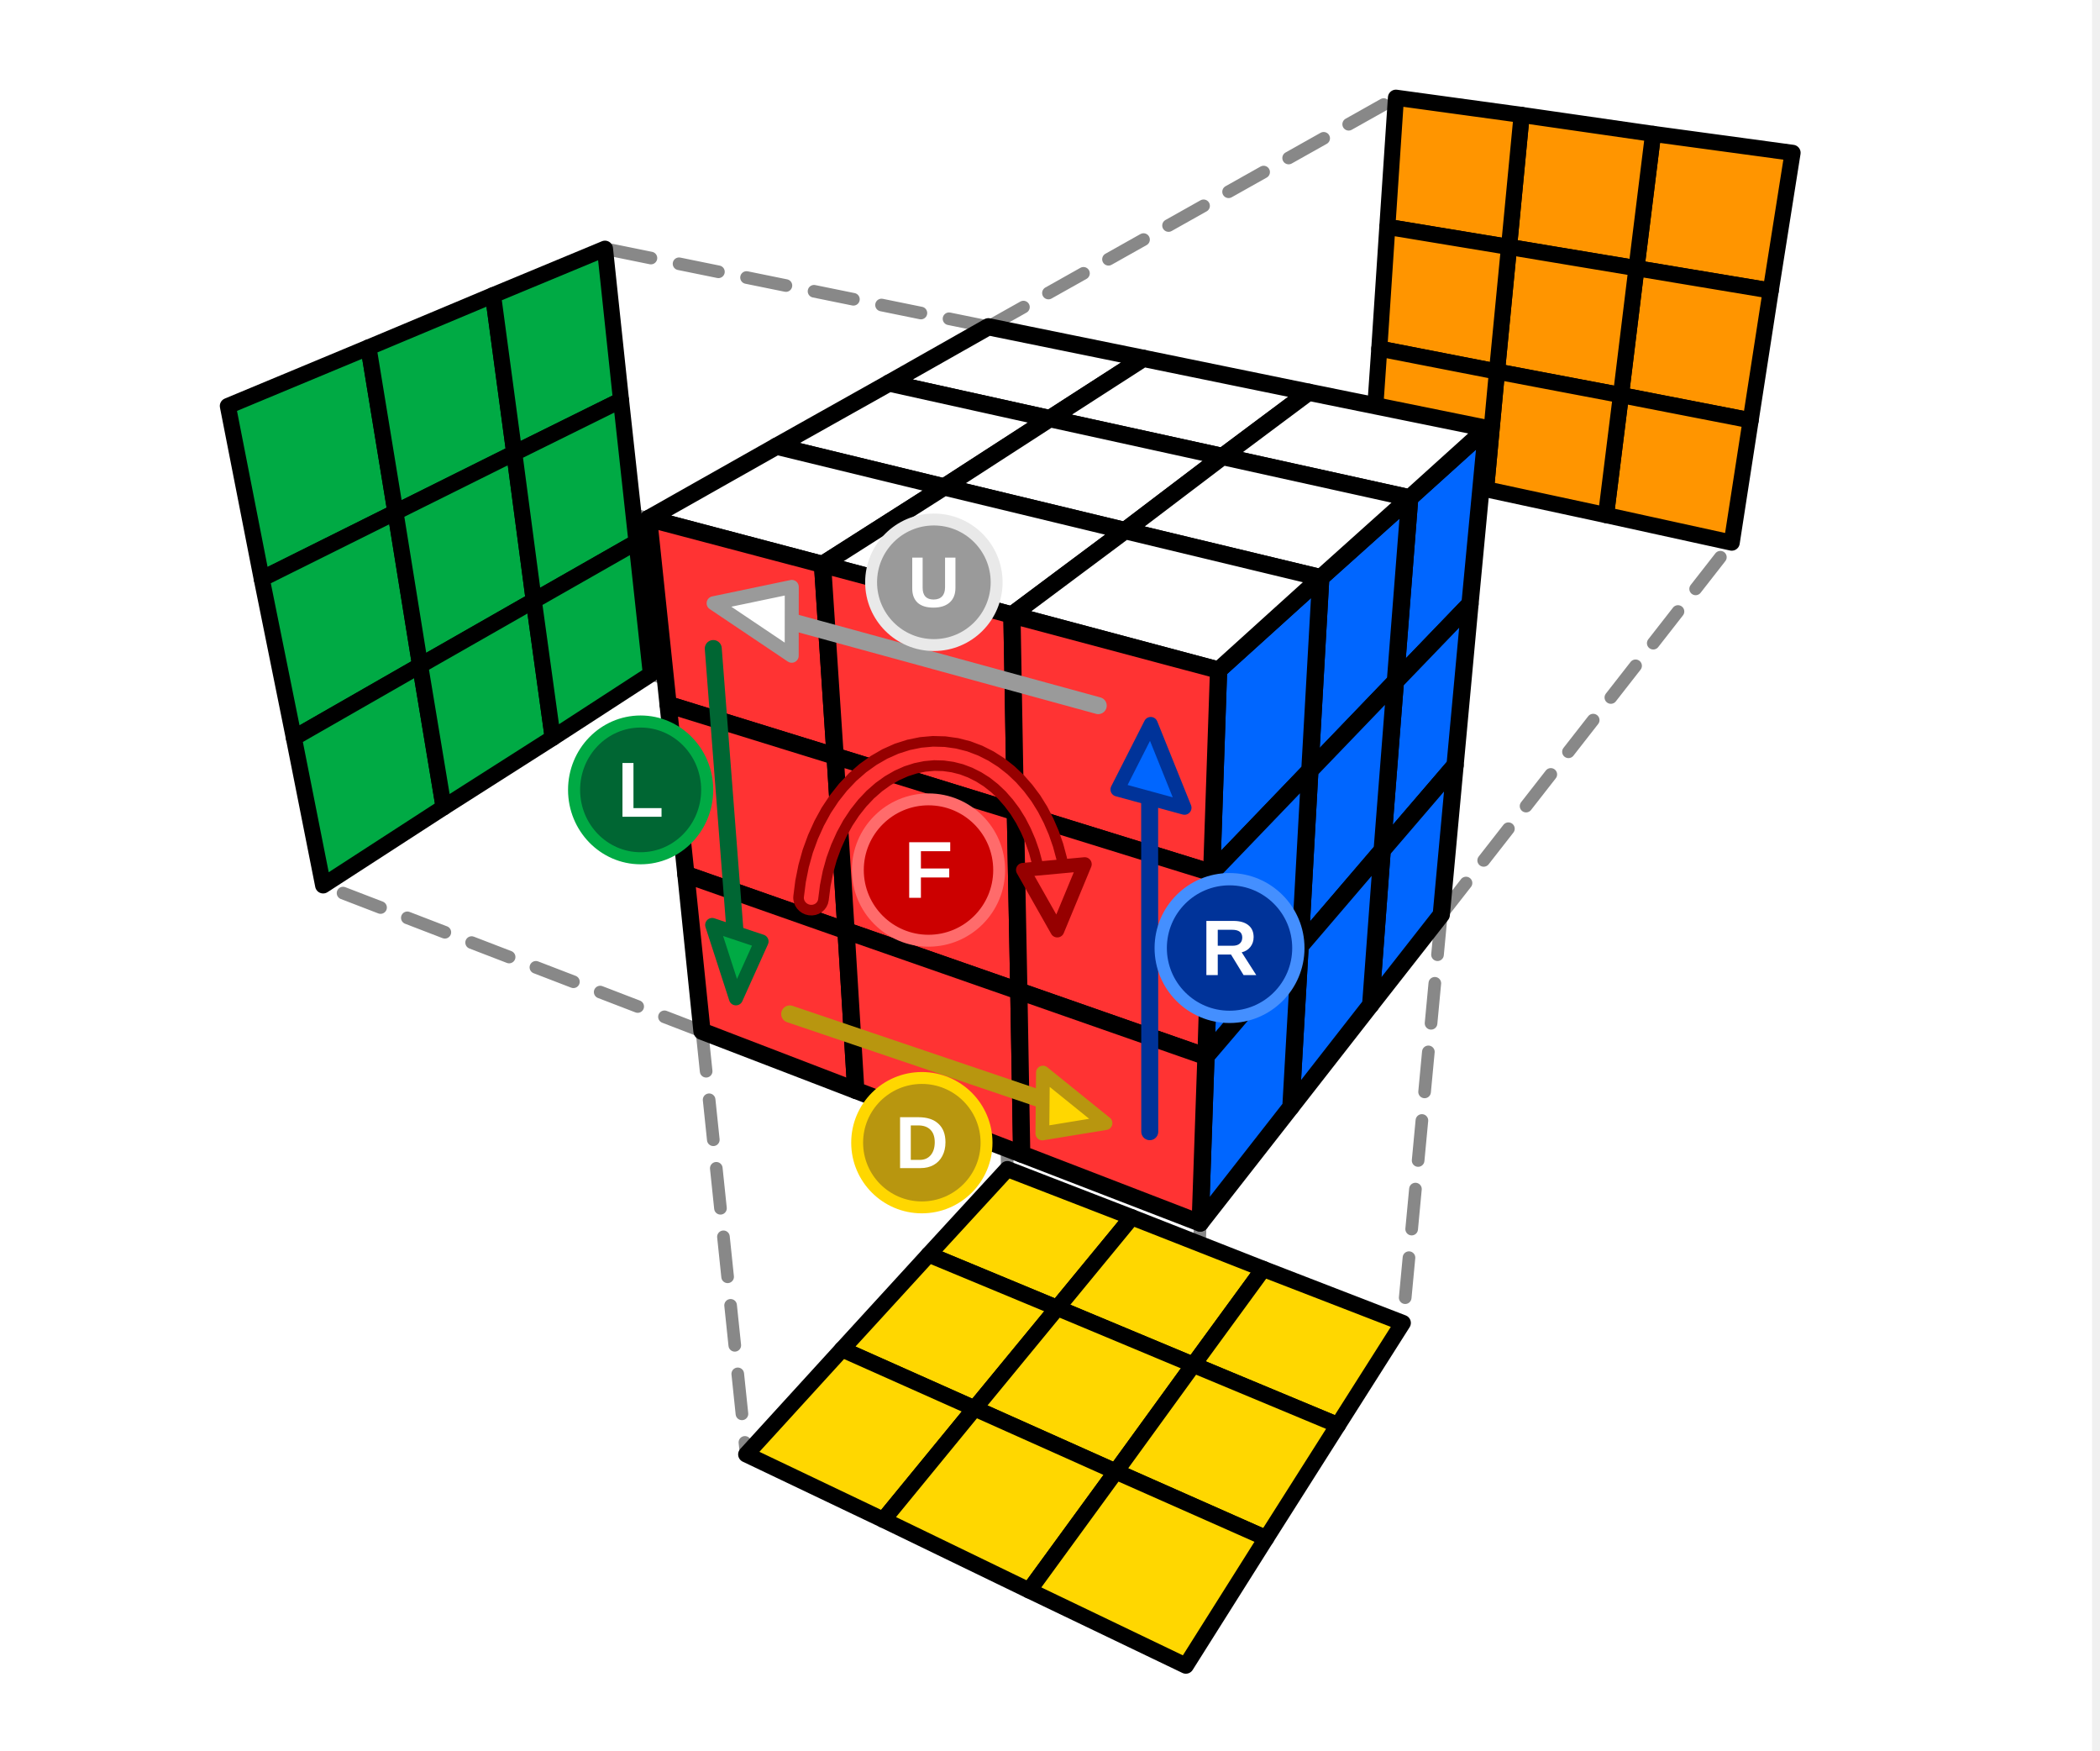
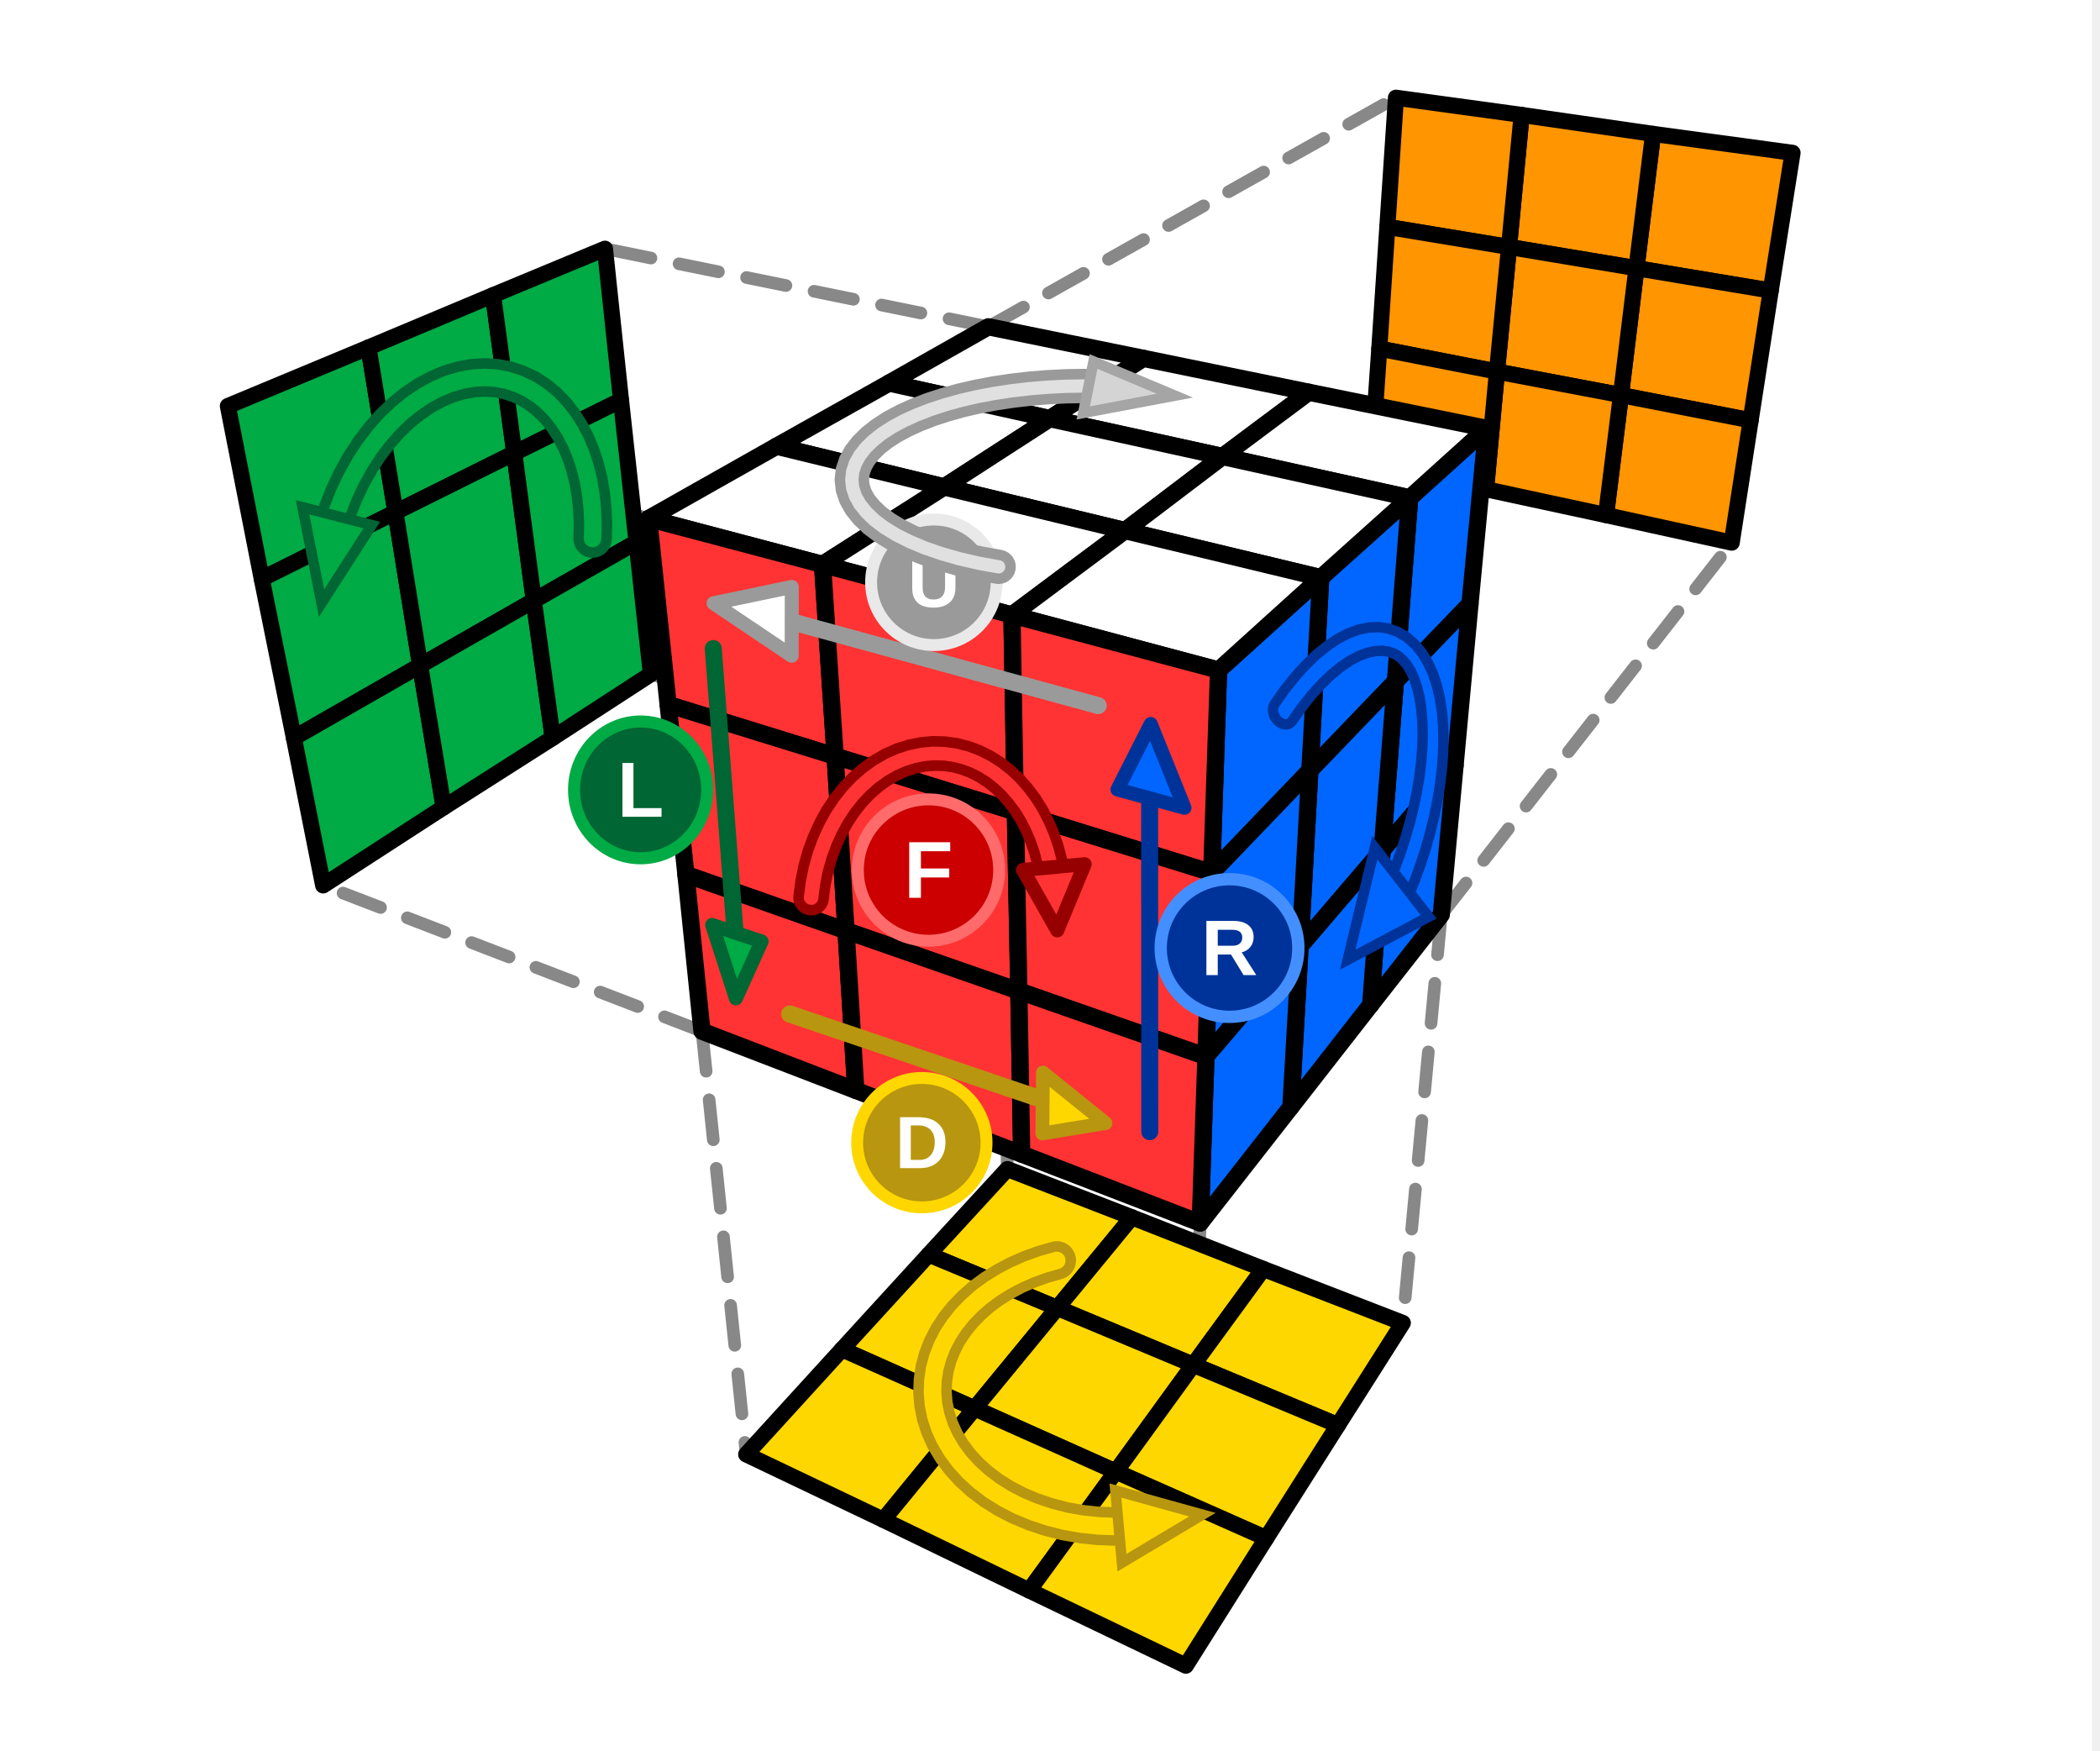
<svg xmlns="http://www.w3.org/2000/svg" width="300" height="250" viewBox="0 0 300 250" version="1.1" id="svg92">
  <defs id="defs92" />
  <rect style="fill:#ffffff;fill-opacity:1;stroke:none;stroke-width:1.724;stroke-dasharray:none;stroke-opacity:1" id="rect93" width="300.232" height="251.564" x="-1.371" y="-1.371" />
  <g transform="matrix(82,0,0,82,155.0582,105.2184)" style="stroke:#000000;stroke-width:0.028;stroke-linecap:round;stroke-linejoin:round" id="g66">
    <line x1="-0.761" y1="-0.38" x2="-1.494" y2="-0.576" stroke="#888888" stroke-width="0.022" stroke-dasharray="0.07, 0.05" stroke-linecap="round" id="line2" />
    <line x1="-0.169" y1="-0.714" x2="-0.837" y2="-0.85" stroke="#888888" stroke-width="0.022" stroke-dasharray="0.07, 0.05" stroke-linecap="round" id="line3" />
    <line x1="-0.668" y1="0.513" x2="-1.328" y2="0.259" stroke="#888888" stroke-width="0.022" stroke-dasharray="0.07, 0.05" stroke-linecap="round" id="line4" />
    <line x1="-0.151" y1="0.076" x2="-0.757" y2="-0.109" stroke="#888888" stroke-width="0.022" stroke-dasharray="0.07, 0.05" stroke-linecap="round" id="line5" />
    <line x1="-0.668" y1="0.513" x2="-0.591" y2="1.25" stroke="#888888" stroke-width="0.022" stroke-dasharray="0.07, 0.05" stroke-linecap="round" id="line6" />
    <line x1="0.2" y1="0.847" x2="0.175" y2="1.618" stroke="#888888" stroke-width="0.022" stroke-dasharray="0.07, 0.05" stroke-linecap="round" id="line7" />
    <line x1="-0.151" y1="0.076" x2="-0.136" y2="0.753" stroke="#888888" stroke-width="0.022" stroke-dasharray="0.07, 0.05" stroke-linecap="round" id="line8" />
    <line x1="0.62" y1="0.31" x2="0.553" y2="1.021" stroke="#888888" stroke-width="0.022" stroke-dasharray="0.07, 0.05" stroke-linecap="round" id="line9" />
    <line x1="-0.151" y1="0.076" x2="0.498" y2="-0.474" stroke="#888888" stroke-width="0.022" stroke-dasharray="0.07, 0.05" stroke-linecap="round" id="line10" />
    <line x1="0.62" y1="0.31" x2="1.126" y2="-0.338" stroke="#888888" stroke-width="0.022" stroke-dasharray="0.07, 0.05" stroke-linecap="round" id="line11" />
    <line x1="-0.169" y1="-0.714" x2="0.541" y2="-1.113" stroke="#888888" stroke-width="0.022" stroke-dasharray="0.07, 0.05" stroke-linecap="round" id="line12" />
    <line x1="0.699" y1="-0.537" x2="1.232" y2="-1.017" stroke="#888888" stroke-width="0.022" stroke-dasharray="0.07, 0.05" stroke-linecap="round" id="line13" />
    <polygon fill="#00aa44" stroke="#000000" points="-1.435,-0.275 -1.494,-0.576 -1.249,-0.678 -1.202,-0.391 " id="polygon13" />
    <polygon fill="#00aa44" stroke="#000000" points="-1.202,-0.391 -1.249,-0.678 -1.032,-0.769 -0.995,-0.494 " id="polygon14" />
    <polygon fill="#00aa44" stroke="#000000" points="-0.995,-0.494 -1.032,-0.769 -0.837,-0.85 -0.809,-0.586 " id="polygon15" />
    <polygon fill="#00aa44" stroke="#000000" points="-1.379,0.002 -1.435,-0.275 -1.202,-0.391 -1.159,-0.124 " id="polygon16" />
    <polygon fill="#00aa44" stroke="#000000" points="-1.159,-0.124 -1.202,-0.391 -0.995,-0.494 -0.961,-0.237 " id="polygon17" />
    <polygon fill="#00aa44" stroke="#000000" points="-0.961,-0.237 -0.995,-0.494 -0.809,-0.586 -0.782,-0.339 " id="polygon18" />
    <polygon fill="#00aa44" stroke="#000000" points="-1.328,0.259 -1.379,0.002 -1.159,-0.124 -1.118,0.123 " id="polygon19" />
    <polygon fill="#00aa44" stroke="#000000" points="-1.118,0.123 -1.159,-0.124 -0.961,-0.237 -0.928,0.002 " id="polygon20" />
    <polygon fill="#00aa44" stroke="#000000" points="-0.928,0.002 -0.961,-0.237 -0.782,-0.339 -0.757,-0.109 " id="polygon21" />
    <polygon fill="#ffd700" stroke="#000000" points="-0.273,0.902 -0.136,0.753 0.081,0.837 -0.049,0.995 " id="polygon22" />
    <polygon fill="#ffd700" stroke="#000000" points="-0.049,0.995 0.081,0.837 0.31,0.927 0.188,1.094 " id="polygon23" />
    <polygon fill="#ffd700" stroke="#000000" points="0.188,1.094 0.31,0.927 0.553,1.021 0.44,1.199 " id="polygon24" />
    <polygon fill="#ffd700" stroke="#000000" points="-0.424,1.067 -0.273,0.902 -0.049,0.995 -0.193,1.17 " id="polygon25" />
    <polygon fill="#ffd700" stroke="#000000" points="-0.193,1.17 -0.049,0.995 0.188,1.094 0.053,1.28 " id="polygon26" />
    <polygon fill="#ffd700" stroke="#000000" points="0.053,1.28 0.188,1.094 0.44,1.199 0.315,1.396 " id="polygon27" />
    <polygon fill="#ffd700" stroke="#000000" points="-0.591,1.25 -0.424,1.067 -0.193,1.17 -0.352,1.364 " id="polygon28" />
    <polygon fill="#ffd700" stroke="#000000" points="-0.352,1.364 -0.193,1.17 0.053,1.28 -0.098,1.487 " id="polygon29" />
    <polygon fill="#ffd700" stroke="#000000" points="-0.098,1.487 0.053,1.28 0.315,1.396 0.175,1.618 " id="polygon30" />
    <polygon fill="#ff9500" stroke="#000000" points="1.194,-0.777 1.232,-1.017 0.989,-1.05 0.96,-0.816 " id="polygon31" />
    <polygon fill="#ff9500" stroke="#000000" points="0.96,-0.816 0.989,-1.05 0.76,-1.083 0.738,-0.853 " id="polygon32" />
    <polygon fill="#ff9500" stroke="#000000" points="0.738,-0.853 0.76,-1.083 0.541,-1.113 0.526,-0.888 " id="polygon33" />
    <polygon fill="#ff9500" stroke="#000000" points="1.159,-0.551 1.194,-0.777 0.96,-0.816 0.933,-0.595 " id="polygon34" />
    <polygon fill="#ff9500" stroke="#000000" points="0.933,-0.595 0.96,-0.816 0.738,-0.853 0.717,-0.636 " id="polygon35" />
    <polygon fill="#ff9500" stroke="#000000" points="0.717,-0.636 0.738,-0.853 0.526,-0.888 0.512,-0.676 " id="polygon36" />
    <polygon fill="#ff9500" stroke="#000000" points="1.126,-0.338 1.159,-0.551 0.933,-0.595 0.907,-0.386 " id="polygon37" />
    <polygon fill="#ff9500" stroke="#000000" points="0.907,-0.386 0.933,-0.595 0.717,-0.636 0.698,-0.431 " id="polygon38" />
    <polygon fill="#ff9500" stroke="#000000" points="0.698,-0.431 0.717,-0.636 0.512,-0.676 0.498,-0.474 " id="polygon39" />
    <polygon fill="#0066ff" stroke="#000000" stroke-width="0.03" points="0.67,-0.231 0.699,-0.537 0.565,-0.416 0.54,-0.096 " id="polygon40" />
    <polygon fill="#0066ff" stroke="#000000" stroke-width="0.03" points="0.54,-0.096 0.565,-0.416 0.41,-0.277 0.391,0.059 " id="polygon41" />
    <polygon fill="#0066ff" stroke="#000000" stroke-width="0.03" points="0.391,0.059 0.41,-0.277 0.232,-0.116 0.22,0.237 " id="polygon42" />
    <polygon fill="#0066ff" stroke="#000000" stroke-width="0.03" points="0.644,0.05 0.67,-0.231 0.54,-0.096 0.517,0.198 " id="polygon43" />
    <polygon fill="#0066ff" stroke="#000000" stroke-width="0.03" points="0.517,0.198 0.54,-0.096 0.391,0.059 0.374,0.365 " id="polygon44" />
    <polygon fill="#0066ff" stroke="#000000" stroke-width="0.03" points="0.374,0.365 0.391,0.059 0.22,0.237 0.21,0.557 " id="polygon45" />
    <polygon fill="#0066ff" stroke="#000000" stroke-width="0.03" points="0.62,0.31 0.644,0.05 0.517,0.198 0.497,0.467 " id="polygon46" />
    <polygon fill="#0066ff" stroke="#000000" stroke-width="0.03" points="0.497,0.467 0.517,0.198 0.374,0.365 0.358,0.645 " id="polygon47" />
    <polygon fill="#0066ff" stroke="#000000" stroke-width="0.03" points="0.358,0.645 0.374,0.365 0.21,0.557 0.2,0.847 " id="polygon48" />
    <polygon fill="#ffffff" stroke="#000000" stroke-width="0.03" points="-0.342,-0.616 -0.169,-0.714 0.101,-0.659 -0.062,-0.554 " id="polygon49" />
    <polygon fill="#ffffff" stroke="#000000" stroke-width="0.03" points="-0.062,-0.554 0.101,-0.659 0.389,-0.6 0.239,-0.488 " id="polygon50" />
    <polygon fill="#ffffff" stroke="#000000" stroke-width="0.03" points="0.239,-0.488 0.389,-0.6 0.699,-0.537 0.565,-0.416 " id="polygon51" />
    <polygon fill="#ffffff" stroke="#000000" stroke-width="0.03" points="-0.538,-0.506 -0.342,-0.616 -0.062,-0.554 -0.246,-0.435 " id="polygon52" />
    <polygon fill="#ffffff" stroke="#000000" stroke-width="0.03" points="-0.246,-0.435 -0.062,-0.554 0.239,-0.488 0.069,-0.359 " id="polygon53" />
    <polygon fill="#ffffff" stroke="#000000" stroke-width="0.03" points="0.069,-0.359 0.239,-0.488 0.565,-0.416 0.41,-0.277 " id="polygon54" />
    <polygon fill="#ffffff" stroke="#000000" stroke-width="0.03" points="-0.761,-0.38 -0.538,-0.506 -0.246,-0.435 -0.458,-0.3 " id="polygon55" />
    <polygon fill="#ffffff" stroke="#000000" stroke-width="0.03" points="-0.458,-0.3 -0.246,-0.435 0.069,-0.359 -0.128,-0.212 " id="polygon56" />
    <polygon fill="#ffffff" stroke="#000000" stroke-width="0.03" points="-0.128,-0.212 0.069,-0.359 0.41,-0.277 0.232,-0.116 " id="polygon57" />
    <polygon fill="#ff3333" stroke="#000000" stroke-width="0.03" points="-0.727,-0.056 -0.761,-0.38 -0.458,-0.3 -0.436,0.034 " id="polygon58" />
    <polygon fill="#ff3333" stroke="#000000" stroke-width="0.03" points="-0.436,0.034 -0.458,-0.3 -0.128,-0.212 -0.122,0.131 " id="polygon59" />
    <polygon fill="#ff3333" stroke="#000000" stroke-width="0.03" points="-0.122,0.131 -0.128,-0.212 0.232,-0.116 0.22,0.237 " id="polygon60" />
    <polygon fill="#ff3333" stroke="#000000" stroke-width="0.03" points="-0.696,0.24 -0.727,-0.056 -0.436,0.034 -0.417,0.338 " id="polygon61" />
    <polygon fill="#ff3333" stroke="#000000" stroke-width="0.03" points="-0.417,0.338 -0.436,0.034 -0.122,0.131 -0.116,0.443 " id="polygon62" />
    <polygon fill="#ff3333" stroke="#000000" stroke-width="0.03" points="-0.116,0.443 -0.122,0.131 0.22,0.237 0.21,0.557 " id="polygon63" />
    <polygon fill="#ff3333" stroke="#000000" stroke-width="0.03" points="-0.668,0.513 -0.696,0.24 -0.417,0.338 -0.4,0.616 " id="polygon64" />
    <polygon fill="#ff3333" stroke="#000000" stroke-width="0.03" points="-0.4,0.616 -0.417,0.338 -0.116,0.443 -0.111,0.727 " id="polygon65" />
    <polygon fill="#ff3333" stroke="#000000" stroke-width="0.03" points="-0.111,0.727 -0.116,0.443 0.21,0.557 0.2,0.847 " id="polygon66" />
    <path style="fill:#595959;fill-opacity:1;stroke:#b8960f;stroke-width:0.03;stroke-dasharray:none;stroke-opacity:1" d="m -0.515,0.483 0.508,0.172" id="path1-5" />
    <path id="polygon68-6" style="fill:#ffd700;fill-opacity:1;stroke:#b8960f;stroke-width:0.024;stroke-dasharray:none;stroke-opacity:1" d="M -0.074,0.585 -0.075,0.691 0.035,0.673 Z" />
  </g>
  <path style="fill:#595959;fill-opacity:1;stroke:#9a9a9a;stroke-width:2.424;stroke-linecap:round;stroke-dasharray:none;stroke-opacity:1" d="m 108.503,87.538 48.388,13.241" id="path1" />
  <path id="polygon68" style="fill:#ffffff;fill-opacity:1;stroke:#9a9a9a;stroke-width:2;stroke-linecap:round;stroke-linejoin:round;stroke-dasharray:none;stroke-opacity:1" d="m 113.11,83.824 -0.01,9.83 -11.153,-7.497 z" />
  <path style="fill:#595959;fill-opacity:1;stroke:#003399;stroke-width:2.424;stroke-linecap:round;stroke-dasharray:none;stroke-opacity:1" d="m 164.234,111.463 0.018,50.167" id="path1-6" />
  <path id="polygon68-75" style="fill:#0066ff;fill-opacity:1;stroke:#003399;stroke-width:2;stroke-linecap:round;stroke-linejoin:round;stroke-dasharray:none;stroke-opacity:1" d="m 169.214,115.366 -9.575,-2.613 4.753,-9.356 z" />
  <path style="fill:#595959;fill-opacity:1;stroke:#006633;stroke-width:2.424;stroke-linecap:round;stroke-dasharray:none;stroke-opacity:1" d="m 101.895,92.622 3.102,40.314" id="path1-6-9" />
  <path id="polygon68-75-1" style="fill:#00aa44;fill-opacity:1;stroke:#006633;stroke-width:2;stroke-linecap:round;stroke-linejoin:round;stroke-dasharray:none;stroke-opacity:1" d="m 108.794,134.458 -7.057,-2.356 3.395,10.486 z" />
  <path style="baseline-shift:baseline;display:inline;overflow:visible;opacity:1;fill:#ff3333;fill-opacity:1;stroke:#960000;stroke-width:1.516;stroke-linecap:round;stroke-dasharray:none;stroke-opacity:1;enable-background:accumulate;stop-color:#000000;stop-opacity:1" d="m 152.017,124.374 -0.364,-1.817 -0.495,-1.837 -0.625,-1.791 -0.739,-1.71 -0.846,-1.639 -0.97,-1.562 -1.082,-1.446 -1.184,-1.348 -1.286,-1.218 -1.387,-1.092 -1.473,-0.934 -1.548,-0.778 -1.619,-0.613 -1.675,-0.425 -1.709,-0.241 -1.74,-0.047 -1.755,0.157 -1.729,0.354 -1.71,0.547 -1.677,0.749 -1.609,0.929 -1.537,1.101 -1.466,1.282 -1.365,1.442 -1.253,1.584 -1.147,1.728 -1.009,1.846 -0.88,1.949 -0.746,2.036 -0.59,2.117 -0.434,2.171 -0.275,2.142 a 1.79,1.72 17.844 0 0 1.549,1.961 1.79,1.72 17.844 0 0 1.991,-1.457 l 0.26,-2.029 0.386,-1.937 0.522,-1.872 0.658,-1.8 0.778,-1.721 0.881,-1.61 0.991,-1.492 1.073,-1.358 1.152,-1.218 1.22,-1.067 1.264,-0.906 1.304,-0.753 1.332,-0.594 1.336,-0.428 1.34,-0.274 1.338,-0.12 1.317,0.036 1.302,0.184 1.272,0.322 1.242,0.471 1.213,0.61 1.158,0.733 1.107,0.873 1.044,0.988 0.98,1.118 0.905,1.208 0.815,1.315 0.726,1.406 0.642,1.487 0.543,1.556 0.433,1.608 0.342,1.707 a 1.79,1.72 17.844 0 0 2.09,1.411 1.79,1.72 17.844 0 0 1.411,-1.992 z" id="path70" />
  <path id="polygon68-75-1-7" style="fill:#ff3333;fill-opacity:1;stroke:#960000;stroke-width:2;stroke-linecap:round;stroke-linejoin:round;stroke-dasharray:none;stroke-opacity:1" d="m 154.959,123.428 -8.814,0.814 4.894,8.643 z" />
  <circle cx="133.41" cy="83.163" fill="#555555" stroke="#ffffff" stroke-width="1.601" id="circle68" r="8.966" style="fill:#9a9a9a;fill-opacity:1;stroke-width:1.701;stroke-dasharray:none;stroke:#e9e9e9;stroke-opacity:1" />
  <circle cx="175.648" cy="135.398" r="9.831" fill="#003399" stroke="#ffffff" stroke-width="1.756" id="circle67" style="fill:#003399;fill-opacity:1;stroke-width:1.756;stroke-dasharray:none;stroke:#448fff;stroke-opacity:1" />
  <text x="175.648" y="139.26" text-anchor="middle" font-family="Arial, sans-serif" font-size="11.236px" font-weight="bold" fill="#ffffff" id="text67" style="stroke-width:0.702">R</text>
  <text x="133.41" y="86.686" text-anchor="middle" font-family="Arial, sans-serif" font-size="10.247px" font-weight="bold" fill="#ffffff" id="text68" style="stroke-width:0.64">U</text>
  <circle cx="132.643" cy="124.261" r="10.094" fill="#cc0000" stroke="#ffffff" stroke-width="2.815" id="circle69" style="stroke-width:1.7;stroke-dasharray:none;stroke:#ff6b6b;stroke-opacity:1" />
  <text x="132.643" y="128.227" text-anchor="middle" font-family="Arial, sans-serif" font-size="11.536px" font-weight="bold" fill="#ffffff" id="text69" style="stroke-width:0.721">F</text>
  <ellipse cx="91.519" cy="112.813" fill="#006633" stroke="#ffffff" stroke-width="3.224" id="circle70" rx="9.508" ry="9.765" style="stroke-width:1.724;stroke-dasharray:none;stroke:#00aa44;stroke-opacity:1" />
  <text x="92.748" y="115.104" text-anchor="middle" font-family="Arial, sans-serif" font-size="11.012px" font-weight="bold" fill="#ffffff" id="text70" style="stroke-width:0.688" transform="scale(0.9867509,1.013427)">L</text>
  <circle cx="131.692" cy="163.199" r="9.241" fill="#b8960f" stroke="#ffffff" stroke-width="2.72" id="circle71" style="stroke-width:1.7;stroke-dasharray:none;stroke:#ffd700;stroke-opacity:1" />
  <text x="131.692" y="166.829" text-anchor="middle" font-family="Arial, sans-serif" font-size="10.561px" font-weight="bold" fill="#ffffff" id="text71" style="stroke-width:0.66">D</text>
+   <path style="baseline-shift:baseline;display:inline;overflow:visible;opacity:1;fill:#e0e0e0;fill-opacity:1;stroke:#9a9a9a;stroke-width:1.5;stroke-linecap:round;stroke-dasharray:none;stroke-opacity:1;enable-background:accumulate;stop-color:#000000;stop-opacity:1" d="m 155.033,53.425 -2.688,0.041 -2.705,0.133 -2.678,0.215 -2.629,0.307 -2.57,0.389 -2.504,0.473 -2.41,0.557 -2.303,0.641 -2.188,0.715 -2.059,0.795 -1.916,0.873 -1.77,0.949 -1.596,1.029 -1.404,1.107 -1.217,1.193 -1.004,1.287 -0.76,1.387 -0.486,1.467 -0.17,1.533 0.17,1.535 0.496,1.502 0.801,1.438 1.08,1.338 1.322,1.268 1.588,1.189 1.82,1.109 2.035,1.02 2.266,0.943 2.453,0.842 2.635,0.754 2.812,0.648 2.91,0.527 a 1.7,1.7 0 0 0 1.975,-1.369 1.7,1.7 0 0 0 -1.369,-1.977 l -2.83,-0.512 -2.648,-0.611 -2.465,-0.705 -2.266,-0.779 -2.057,-0.855 -1.805,-0.902 -1.559,-0.951 -1.293,-0.969 -1.018,-0.975 -0.76,-0.941 -0.5,-0.9 -0.285,-0.859 -0.088,-0.807 0.09,-0.805 0.273,-0.834 0.48,-0.873 0.697,-0.893 0.922,-0.906 1.135,-0.895 1.346,-0.869 1.551,-0.83 1.725,-0.787 1.881,-0.727 2.031,-0.664 2.156,-0.6 2.271,-0.523 2.375,-0.447 2.451,-0.371 2.51,-0.293 2.564,-0.207 2.594,-0.127 2.631,-0.039 a 1.7,1.7 0 0 0 1.676,-1.725 1.7,1.7 0 0 0 -1.727,-1.676 z" id="path-u-round" />
+   <path id="polygon-u-round" style="fill:#d4d4d4;fill-opacity:1;stroke:#a5a5a5;stroke-width:1.5;stroke-dasharray:none;stroke-opacity:1" d="m 156.215,51.629 -1.464,7.346 13.081,-2.469 z" />
+   <path style="baseline-shift:baseline;display:inline;overflow:visible;fill:#0066ff;fill-opacity:1;stroke:#003399;stroke-width:1.491;stroke-linecap:round;stroke-dasharray:none;stroke-opacity:1;enable-background:accumulate;stop-color:#000000" d="m 201.247,127.866 0.877,-2.166 0.81,-2.234 0.735,-2.26 0.644,-2.276 0.559,-2.277 0.469,-2.274 0.37,-2.249 0.266,-2.213 0.167,-2.165 0.059,-2.109 -0.052,-2.042 -0.162,-1.97 -0.286,-1.879 -0.413,-1.772 -0.546,-1.673 -0.693,-1.559 -0.856,-1.423 -1.012,-1.253 -1.173,-1.04 -1.29,-0.77 -1.373,-0.491 -1.425,-0.21 -1.44,0.072 -1.465,0.306 -1.493,0.564 -1.507,0.796 -1.508,1.02 -1.525,1.249 -1.507,1.458 -1.498,1.655 -1.473,1.859 -1.409,2.008 a 1.786,1.359 59.413 0 0 0.43,2.381 1.786,1.359 59.413 0 0 2.05,0.075 l 1.369,-1.953 1.388,-1.75 1.401,-1.548 1.393,-1.346 1.383,-1.134 1.336,-0.906 1.291,-0.681 1.216,-0.459 1.127,-0.236 1.013,-0.05 0.892,0.133 0.786,0.28 0.677,0.406 0.615,0.546 0.577,0.71 0.538,0.898 0.48,1.082 0.415,1.269 0.334,1.432 0.242,1.585 0.141,1.725 0.048,1.839 -0.054,1.927 -0.155,2.01 -0.249,2.072 -0.35,2.119 -0.446,2.156 -0.532,2.172 -0.615,2.173 -0.703,2.166 -0.777,2.142 -0.86,2.119 a 1.786,1.359 59.413 0 0 0.817,2.353 1.786,1.359 59.413 0 0 1.93,-0.387 z" id="path-r-round" />
+   <path id="polygon-r-round" style="fill:#0066ff;fill-opacity:1;stroke:#003399;stroke-width:1.5;stroke-dasharray:none;stroke-opacity:1" d="m 204.088,130.935 -7.689,-9.861 -3.872,15.995 z" />
+   <path style="baseline-shift:baseline;display:inline;overflow:visible;opacity:1;fill:#00aa44;fill-opacity:1;stroke:#006633;stroke-width:1.5;stroke-linecap:round;stroke-dasharray:none;stroke-opacity:1;enable-background:accumulate;stop-color:#000000;stop-opacity:1" d="m 69.285,51.901 -1.943,0.113 -1.957,0.352 -1.965,0.584 -1.934,0.822 -1.898,1.031 -1.854,1.254 -1.793,1.459 -1.709,1.643 -1.613,1.826 -1.52,1.998 -1.387,2.139 -1.264,2.266 -1.127,2.381 -0.979,2.471 -0.801,2.482 a 2,2 0 0 0 1.291,2.518 2,2 0 0 0 2.518,-1.291 l 0.76,-2.357 0.881,-2.229 1.014,-2.141 1.135,-2.035 1.234,-1.9 1.34,-1.762 1.408,-1.596 1.471,-1.414 1.527,-1.242 1.547,-1.047 1.561,-0.848 1.547,-0.658 1.535,-0.455 1.502,-0.27 1.457,-0.086 1.404,0.092 1.352,0.271 1.305,0.432 1.246,0.594 1.176,0.75 1.102,0.902 1.037,1.064 0.947,1.203 0.867,1.342 0.758,1.461 0.658,1.58 0.553,1.693 0.434,1.77 0.316,1.852 0.197,1.924 0.086,1.975 -0.049,2.055 a 2,2 0 0 0 1.951,2.047 2,2 0 0 0 2.047,-1.953 l 0.053,-2.186 -0.096,-2.227 -0.223,-2.176 -0.363,-2.127 -0.506,-2.053 -0.646,-1.984 -0.783,-1.881 -0.924,-1.779 -1.072,-1.658 -1.191,-1.518 -1.342,-1.375 -1.459,-1.197 -1.584,-1.01 -1.695,-0.807 -1.773,-0.588 -1.85,-0.369 z" id="path-l-round" />
+   <path id="polygon-l-round" style="fill:#00aa44;fill-opacity:1;stroke:#006633;stroke-width:1.5;stroke-dasharray:none;stroke-opacity:1" d="m 43.217,72.448 2.721,13.701 7.164,-11.158 z" />
+   <path style="baseline-shift:baseline;display:inline;overflow:visible;opacity:1;fill:#ffd700;fill-opacity:1;stroke:#b8960f;stroke-width:1.5;stroke-linecap:round;stroke-dasharray:none;stroke-opacity:1;enable-background:accumulate;stop-color:#000000;stop-opacity:1" d="m 150.413,178.096 -2.053,0.588 -2.059,0.736 -1.99,0.877 -1.883,0.996 -1.787,1.107 -1.684,1.238 -1.535,1.352 -1.41,1.455 -1.248,1.557 -1.09,1.656 -0.896,1.736 -0.707,1.805 -0.508,1.867 -0.285,1.91 -0.068,1.93 0.16,1.945 0.396,1.941 0.621,1.893 0.842,1.852 1.07,1.795 1.27,1.701 1.459,1.604 1.66,1.506 1.832,1.377 1.982,1.238 2.135,1.105 2.254,0.939 2.357,0.785 2.441,0.627 2.516,0.445 2.559,0.266 2.506,0.092 a 2,2 0 0 0 2.072,-1.924 2,2 0 0 0 -1.926,-2.074 l -2.373,-0.086 -2.283,-0.236 -2.225,-0.395 -2.158,-0.553 -2.082,-0.695 -1.967,-0.82 -1.844,-0.955 -1.699,-1.061 -1.547,-1.162 -1.381,-1.254 -1.201,-1.318 -1.029,-1.379 -0.85,-1.426 -0.658,-1.447 -0.48,-1.467 -0.303,-1.48 -0.121,-1.473 0.053,-1.471 0.215,-1.451 0.391,-1.432 0.555,-1.414 0.703,-1.365 0.871,-1.322 1.012,-1.264 1.17,-1.205 1.283,-1.131 1.418,-1.041 1.533,-0.951 1.637,-0.865 1.729,-0.762 1.803,-0.645 1.928,-0.553 a 2,2 0 0 0 1.371,-2.473 2,2 0 0 0 -2.473,-1.373 z" id="path-d-round" />
+   <path id="polygon-d-round" style="fill:#ffd700;fill-opacity:1;stroke:#b8960f;stroke-width:1.5;stroke-dasharray:none;stroke-opacity:1" d="m 159.343,212.878 0.939,10.306 11.488,-6.855 z" />
</svg>
